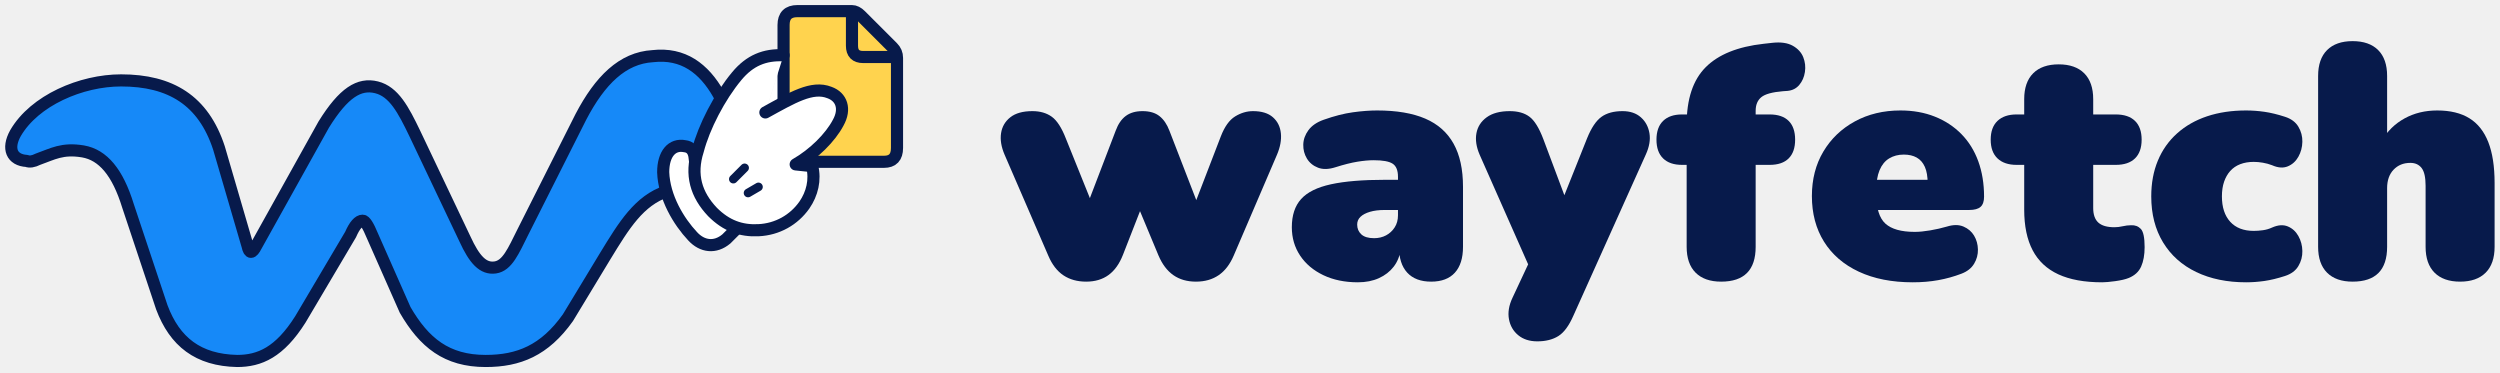
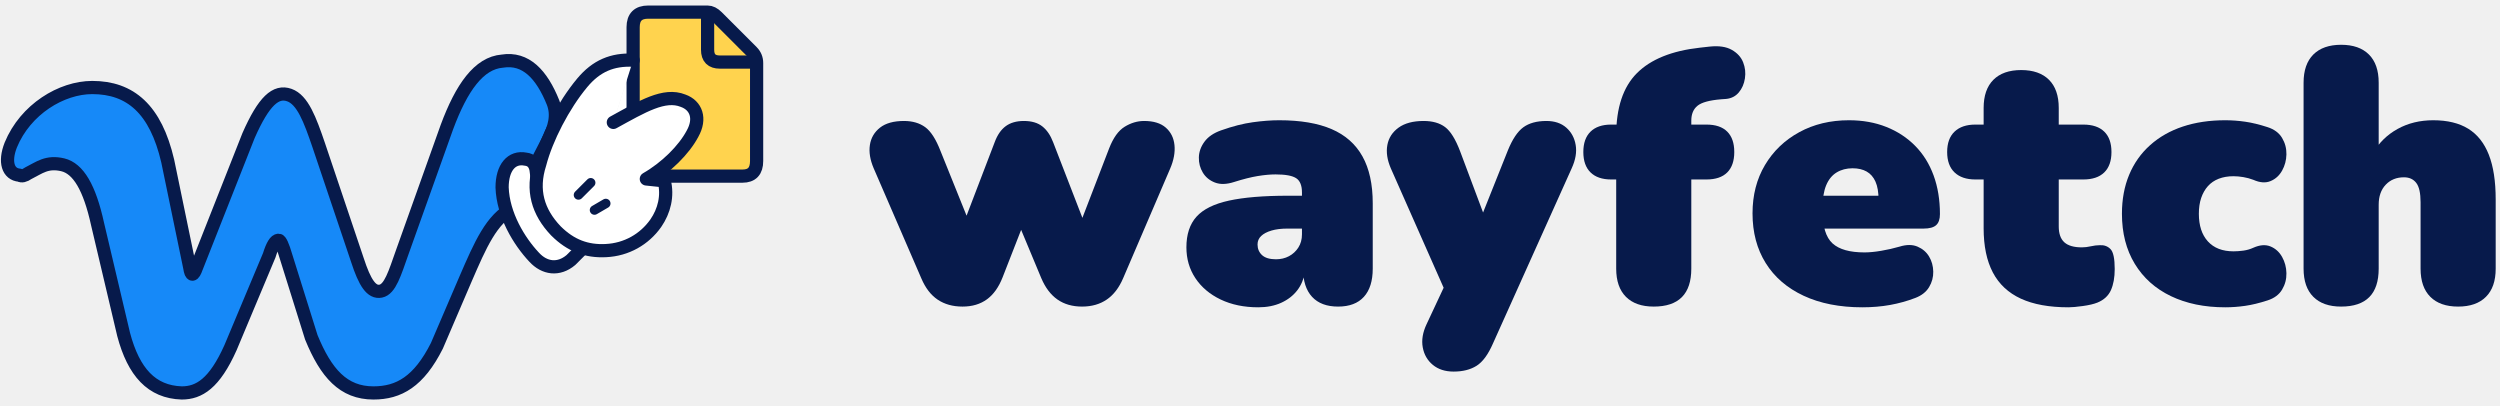
- <svg xmlns="http://www.w3.org/2000/svg" width="1389" height="207" viewBox="72 72 1389 207" role="img" aria-labelledby="title desc">
+ <svg xmlns="http://www.w3.org/2000/svg" width="1276" height="207" viewBox="72 72 1276 207" role="img" aria-labelledby="title desc">
  <g transform="translate(70 70) scale(0.4811321) translate(-250 -35)">
    <g stroke="#071A4B" stroke-width="14" stroke-linecap="round" stroke-linejoin="round">
-       <path fill="#1689F8" d="M 285,225 C 268,224 262,211 272,193 C 294,155 348,132 394,132 C 451,132 489,155 507,210 L 540,323 Q 543,337 550,323 L 628,183 C 651,146 669,135 689,140 C 709,145 720,166 733,193 L 791,315 C 802,339 812,350 826,348 C 840,346 847,329 858,307 L 925,174 C 947,132 973,106 1008,104 C 1043,100 1067,118 1084,148 C 1091,161 1087,174 1075,190 L 1024,260 C 992,271 975,299 953,335 L 910,406 C 883,444 853,456 815,456 C 770,456 744,435 722,397 L 684,311 Q 677,294 673,294 Q 666,294 659,310 L 601,408 C 577,446 554,456 528,456 C 483,455 456,434 441,394 L 402,277 C 390,238 373,218 350,214 C 326,210 315,217 298,223 Q 290,227 285,225 Z" />
-       <path fill="#FFFFFF" d="M 1045,208 C 1030,205 1020,217 1020,238 C 1021,267 1038,295 1054,312 C 1065,324 1080,326 1093,315 L 1110,298 C 1081,285 1068,268 1059,243 L 1056,219 Q 1054,209 1045,208 Z" />
-       <path fill="#FFFFFF" stroke="none" d="M1138,169 L1159,103 L1159,169 Z" />
-       <path fill="#FFD34E" d="M 1175,52 H 1238 Q 1243,52 1248,57 L 1285,94 Q 1290,99 1290,106 V 210 Q 1290,226 1275,226 H 1175 Q 1159,226 1159,210 V 68 Q 1159,52 1175,52 Z" />
-       <path fill="none" d="M 1238,54 V 92 Q 1238,105 1251,105 H 1287" />
-       <path fill="#FFFFFF" d="M 1159,103 C 1137,102 1120,109 1105,127 C 1085,151 1067,186 1060,213 C 1051,241 1058,264 1077,284 C 1093,300 1110,306 1130,305 C 1152,304 1171,293 1183,276 C 1192,263 1196,247 1192,231 L 1173,229 C 1194,217 1213,198 1222,181 C 1231,165 1226,151 1212,146 C 1192,138 1169,152 1138,169" />
-       <path fill="none" stroke-width="10" d="M 1114,233 L 1101,246" />
-       <path fill="none" stroke-width="10" d="M 1130,255 L 1118,262" />
+       <path fill="#1689F8" d="M274.798 225C262.753 224 258.502 211 265.587 193C281.174 155 319.433 132 352.024 132C392.409 132 419.332 155 432.084 210L455.465 323Q457.591 337 462.55 323L517.813 183C534.109 146 546.861 135 561.032 140C575.202 145 582.995 166 592.206 193L633.298 315C641.092 339 648.177 350 658.096 348C668.015 346 672.975 329 680.768 307L728.237 174C743.824 132 762.245 106 787.043 104C811.841 100 828.845 118 840.889 148C845.848 161 843.014 174 834.513 190L798.379 260C775.707 271 763.663 299 748.076 335L717.61 406C698.481 444 677.226 456 650.303 456C618.42 456 599.999 435 584.412 397L557.489 311Q552.529 294 549.696 294Q544.736 294 539.777 310L498.683 408C481.68 446 465.384 456 446.963 456C415.08 455 395.951 434 385.324 394L357.692 277C349.19 238 337.146 218 320.85 214C303.846 210 296.053 217 284.008 223Q278.34 227 274.798 225Z" />
+       <g transform="translate(-233.2 0)">
+         <path fill="#FFFFFF" d="M 1045,208 C 1030,205 1020,217 1020,238 C 1021,267 1038,295 1054,312 C 1065,324 1080,326 1093,315 L 1110,298 C 1081,285 1068,268 1059,243 L 1056,219 Q 1054,209 1045,208 Z" />
+         <path fill="#FFFFFF" stroke="none" d="M1138,169 L1159,103 L1159,169 Z" />
+         <path fill="#FFD34E" d="M 1175,52 H 1238 Q 1243,52 1248,57 L 1285,94 Q 1290,99 1290,106 V 210 Q 1290,226 1275,226 H 1175 Q 1159,226 1159,210 V 68 Q 1159,52 1175,52 Z" />
+         <path fill="none" d="M 1238,54 V 92 Q 1238,105 1251,105 H 1287" />
+         <path fill="#FFFFFF" d="M 1159,103 C 1137,102 1120,109 1105,127 C 1085,151 1067,186 1060,213 C 1051,241 1058,264 1077,284 C 1093,300 1110,306 1130,305 C 1152,304 1171,293 1183,276 C 1192,263 1196,247 1192,231 L 1173,229 C 1194,217 1213,198 1222,181 C 1231,165 1226,151 1212,146 C 1192,138 1169,152 1138,169" />
+         <path fill="none" stroke-width="10" d="M 1114,233 L 1101,246" />
+         <path fill="none" stroke-width="10" d="M 1130,255 L 1118,262" />
+       </g>
    </g>
  </g>
-   <g fill="#071A4B" transform="translate(628 94.8538) scale(0.1843113) translate(-15.4615 715)">
+   <g fill="#071A4B" transform="translate(515.8 94.8538) scale(0.1843113) translate(-15.4615 715)">
    <path d="M273 10Q233 10 204.5 -9Q176 -28 159 -68L27 -373Q12 -408 16.5 -437.5Q21 -467 44.5 -485.5Q68 -504 111 -504Q146 -504 169.5 -487Q193 -470 212 -421L295 -215H274L362 -445Q373 -475 392.5 -489.5Q412 -504 443 -504Q475 -504 494 -489Q513 -474 524 -445L613 -215H597L679 -428Q696 -472 722 -488Q748 -504 776 -504Q815 -504 836 -485.5Q857 -467 860 -437Q863 -407 848 -372L718 -69Q701 -29 672.5 -9.5Q644 10 604 10Q564 10 536 -9.5Q508 -29 491 -69L393 -304H475L384 -71Q368 -30 340.5 -10Q313 10 273 10Z" />
    <path d="M1092 12Q1033 12 988 -9.5Q943 -31 918 -68.5Q893 -106 893 -154Q893 -208 921 -239Q949 -270 1011 -283.5Q1073 -297 1174 -297H1232V-206H1173Q1147 -206 1128.5 -200.5Q1110 -195 1100 -185.5Q1090 -176 1090 -162Q1090 -144 1102.5 -132.5Q1115 -121 1141 -121Q1161 -121 1177 -129.5Q1193 -138 1203 -153.5Q1213 -169 1213 -190V-306Q1213 -335 1197 -345.5Q1181 -356 1140 -356Q1118 -356 1090.5 -351.5Q1063 -347 1025 -335Q994 -325 972 -333.5Q950 -342 938.5 -361Q927 -380 927.5 -403Q928 -426 943 -446.5Q958 -467 989 -478Q1037 -495 1077 -500.5Q1117 -506 1150 -506Q1238 -506 1295 -481.5Q1352 -457 1380.5 -406Q1409 -355 1409 -276V-95Q1409 -44 1384.5 -17Q1360 10 1313 10Q1266 10 1241 -17Q1216 -44 1216 -95V-108L1221 -87Q1217 -57 1200 -35Q1183 -13 1155.5 -0.5Q1128 12 1092 12Z" />
    <path d="M1633 190Q1598 190 1575.5 171.5Q1553 153 1547.5 123Q1542 93 1558 59L1624 -82V0L1459 -373Q1444 -408 1449.5 -437.5Q1455 -467 1480.5 -485.5Q1506 -504 1550 -504Q1587 -504 1609.5 -487Q1632 -470 1651 -420L1732 -204H1696L1783 -422Q1802 -469 1826 -486.5Q1850 -504 1890 -504Q1924 -504 1945 -485.5Q1966 -467 1971 -437.5Q1976 -408 1960 -373L1742 112Q1722 158 1696.5 174Q1671 190 1633 190Z" />
    <path d="M2187.19 10Q2137.19 10 2110.19 -17Q2083.19 -44 2083.19 -95V-342H2069.19Q2032.19 -342 2012.19 -361.5Q1992.19 -381 1992.19 -418Q1992.19 -455 2012.19 -474.5Q2032.19 -494 2069.19 -494H2144.19L2083.19 -439V-464Q2083.19 -579 2140.69 -636.5Q2198.19 -694 2315.19 -707L2342.19 -710Q2380.19 -714 2403.19 -701Q2426.19 -688 2434.69 -666.5Q2443.19 -645 2439.69 -622Q2436.19 -599 2422.69 -583Q2409.19 -567 2387.19 -565L2373.19 -564Q2325.19 -560 2308.19 -546Q2291.19 -532 2291.19 -505V-475L2267.19 -494H2333.19Q2371.19 -494 2390.69 -474.5Q2410.19 -455 2410.19 -418Q2410.19 -381 2390.69 -361.5Q2371.19 -342 2333.19 -342H2291.19V-95Q2291.19 10 2187.19 10Z" />
    <path d="M2764.711 12Q2670.711 12 2602.211 -20Q2533.711 -52 2497.211 -110.5Q2460.711 -169 2460.711 -248Q2460.711 -324 2495.211 -382Q2529.711 -440 2590.211 -473Q2650.711 -506 2727.711 -506Q2784.711 -506 2831.211 -487.5Q2877.711 -469 2911.211 -435Q2944.711 -401 2962.211 -353Q2979.711 -305 2979.711 -246Q2979.711 -225 2969.211 -215.5Q2958.711 -206 2934.711 -206H2636.711V-297H2824.711L2809.711 -286Q2809.711 -317 2801.211 -336Q2792.711 -355 2776.711 -364Q2760.711 -373 2737.711 -373Q2712.711 -373 2693.711 -361.5Q2674.711 -350 2664.711 -326Q2654.711 -302 2654.711 -264V-255Q2654.711 -190 2682.211 -165Q2709.711 -140 2770.711 -140Q2790.711 -140 2817.211 -144.5Q2843.711 -149 2867.711 -156Q2896.711 -165 2917.711 -156Q2938.711 -147 2949.711 -128.5Q2960.711 -110 2961.211 -87Q2961.711 -64 2949.711 -44Q2937.711 -24 2911.711 -14Q2877.711 -1 2841.711 5.5Q2805.711 12 2764.711 12Z" />
    <path d="M3335.711 12Q3255.711 12 3203.711 -12Q3151.711 -36 3126.211 -84.5Q3100.711 -133 3100.711 -207V-342H3077.711Q3040.711 -342 3020.211 -361.5Q2999.711 -381 2999.711 -418Q2999.711 -455 3020.211 -474.5Q3040.711 -494 3077.711 -494H3100.711V-540Q3100.711 -591 3127.711 -618Q3154.711 -645 3204.711 -645Q3254.711 -645 3281.711 -618Q3308.711 -591 3308.711 -540V-494H3376.711Q3414.711 -494 3434.711 -474.5Q3454.711 -455 3454.711 -418Q3454.711 -381 3434.711 -361.5Q3414.711 -342 3376.711 -342H3308.711V-212Q3308.711 -182 3324.211 -168Q3339.711 -154 3372.711 -154Q3384.711 -154 3397.711 -157Q3410.711 -160 3422.711 -160Q3440.711 -161 3452.211 -149Q3463.711 -137 3463.711 -94Q3463.711 -59 3453.211 -35.5Q3442.711 -12 3415.711 -1Q3400.711 5 3375.211 8.5Q3349.711 12 3335.711 12Z" />
    <path d="M3769.711 12Q3683.711 12 3619.211 -19Q3554.711 -50 3519.211 -108.5Q3483.711 -167 3483.711 -247Q3483.711 -307 3503.711 -355Q3523.711 -403 3561.711 -437Q3599.711 -471 3652.211 -488.5Q3704.711 -506 3769.711 -506Q3796.711 -506 3824.711 -502Q3852.711 -498 3886.711 -487Q3914.711 -478 3927.211 -457Q3939.711 -436 3939.211 -411.5Q3938.711 -387 3927.211 -366.5Q3915.711 -346 3895.211 -337.5Q3874.711 -329 3847.711 -341Q3834.711 -346 3820.211 -348.5Q3805.711 -351 3792.711 -351Q3769.711 -351 3751.711 -344Q3733.711 -337 3721.711 -323.5Q3709.711 -310 3703.211 -291Q3696.711 -272 3696.711 -247Q3696.711 -198 3721.711 -170.5Q3746.711 -143 3792.711 -143Q3805.711 -143 3820.211 -145Q3834.711 -147 3847.711 -153Q3874.711 -165 3895.211 -156.5Q3915.711 -148 3927.211 -127.5Q3938.711 -107 3939.211 -82.5Q3939.711 -58 3927.211 -37Q3914.711 -16 3886.711 -7Q3852.711 4 3824.711 8Q3796.711 12 3769.711 12Z" />
    <path d="M4090.711 10Q4040.711 10 4013.711 -17Q3986.711 -44 3986.711 -95V-610Q3986.711 -661 4013.711 -688Q4040.711 -715 4090.711 -715Q4140.711 -715 4167.711 -688Q4194.711 -661 4194.711 -610V-415H4178.711Q4203.711 -458 4247.211 -482Q4290.711 -506 4345.711 -506Q4404.711 -506 4442.711 -482.5Q4480.711 -459 4499.711 -410.5Q4518.711 -362 4518.711 -287V-95Q4518.711 -44 4491.711 -17Q4464.711 10 4414.711 10Q4364.711 10 4337.711 -17Q4310.711 -44 4310.711 -95V-279Q4310.711 -317 4298.711 -332.5Q4286.711 -348 4264.711 -348Q4233.711 -348 4214.211 -327.5Q4194.711 -307 4194.711 -272V-95Q4194.711 10 4090.711 10Z" />
  </g>
</svg>
